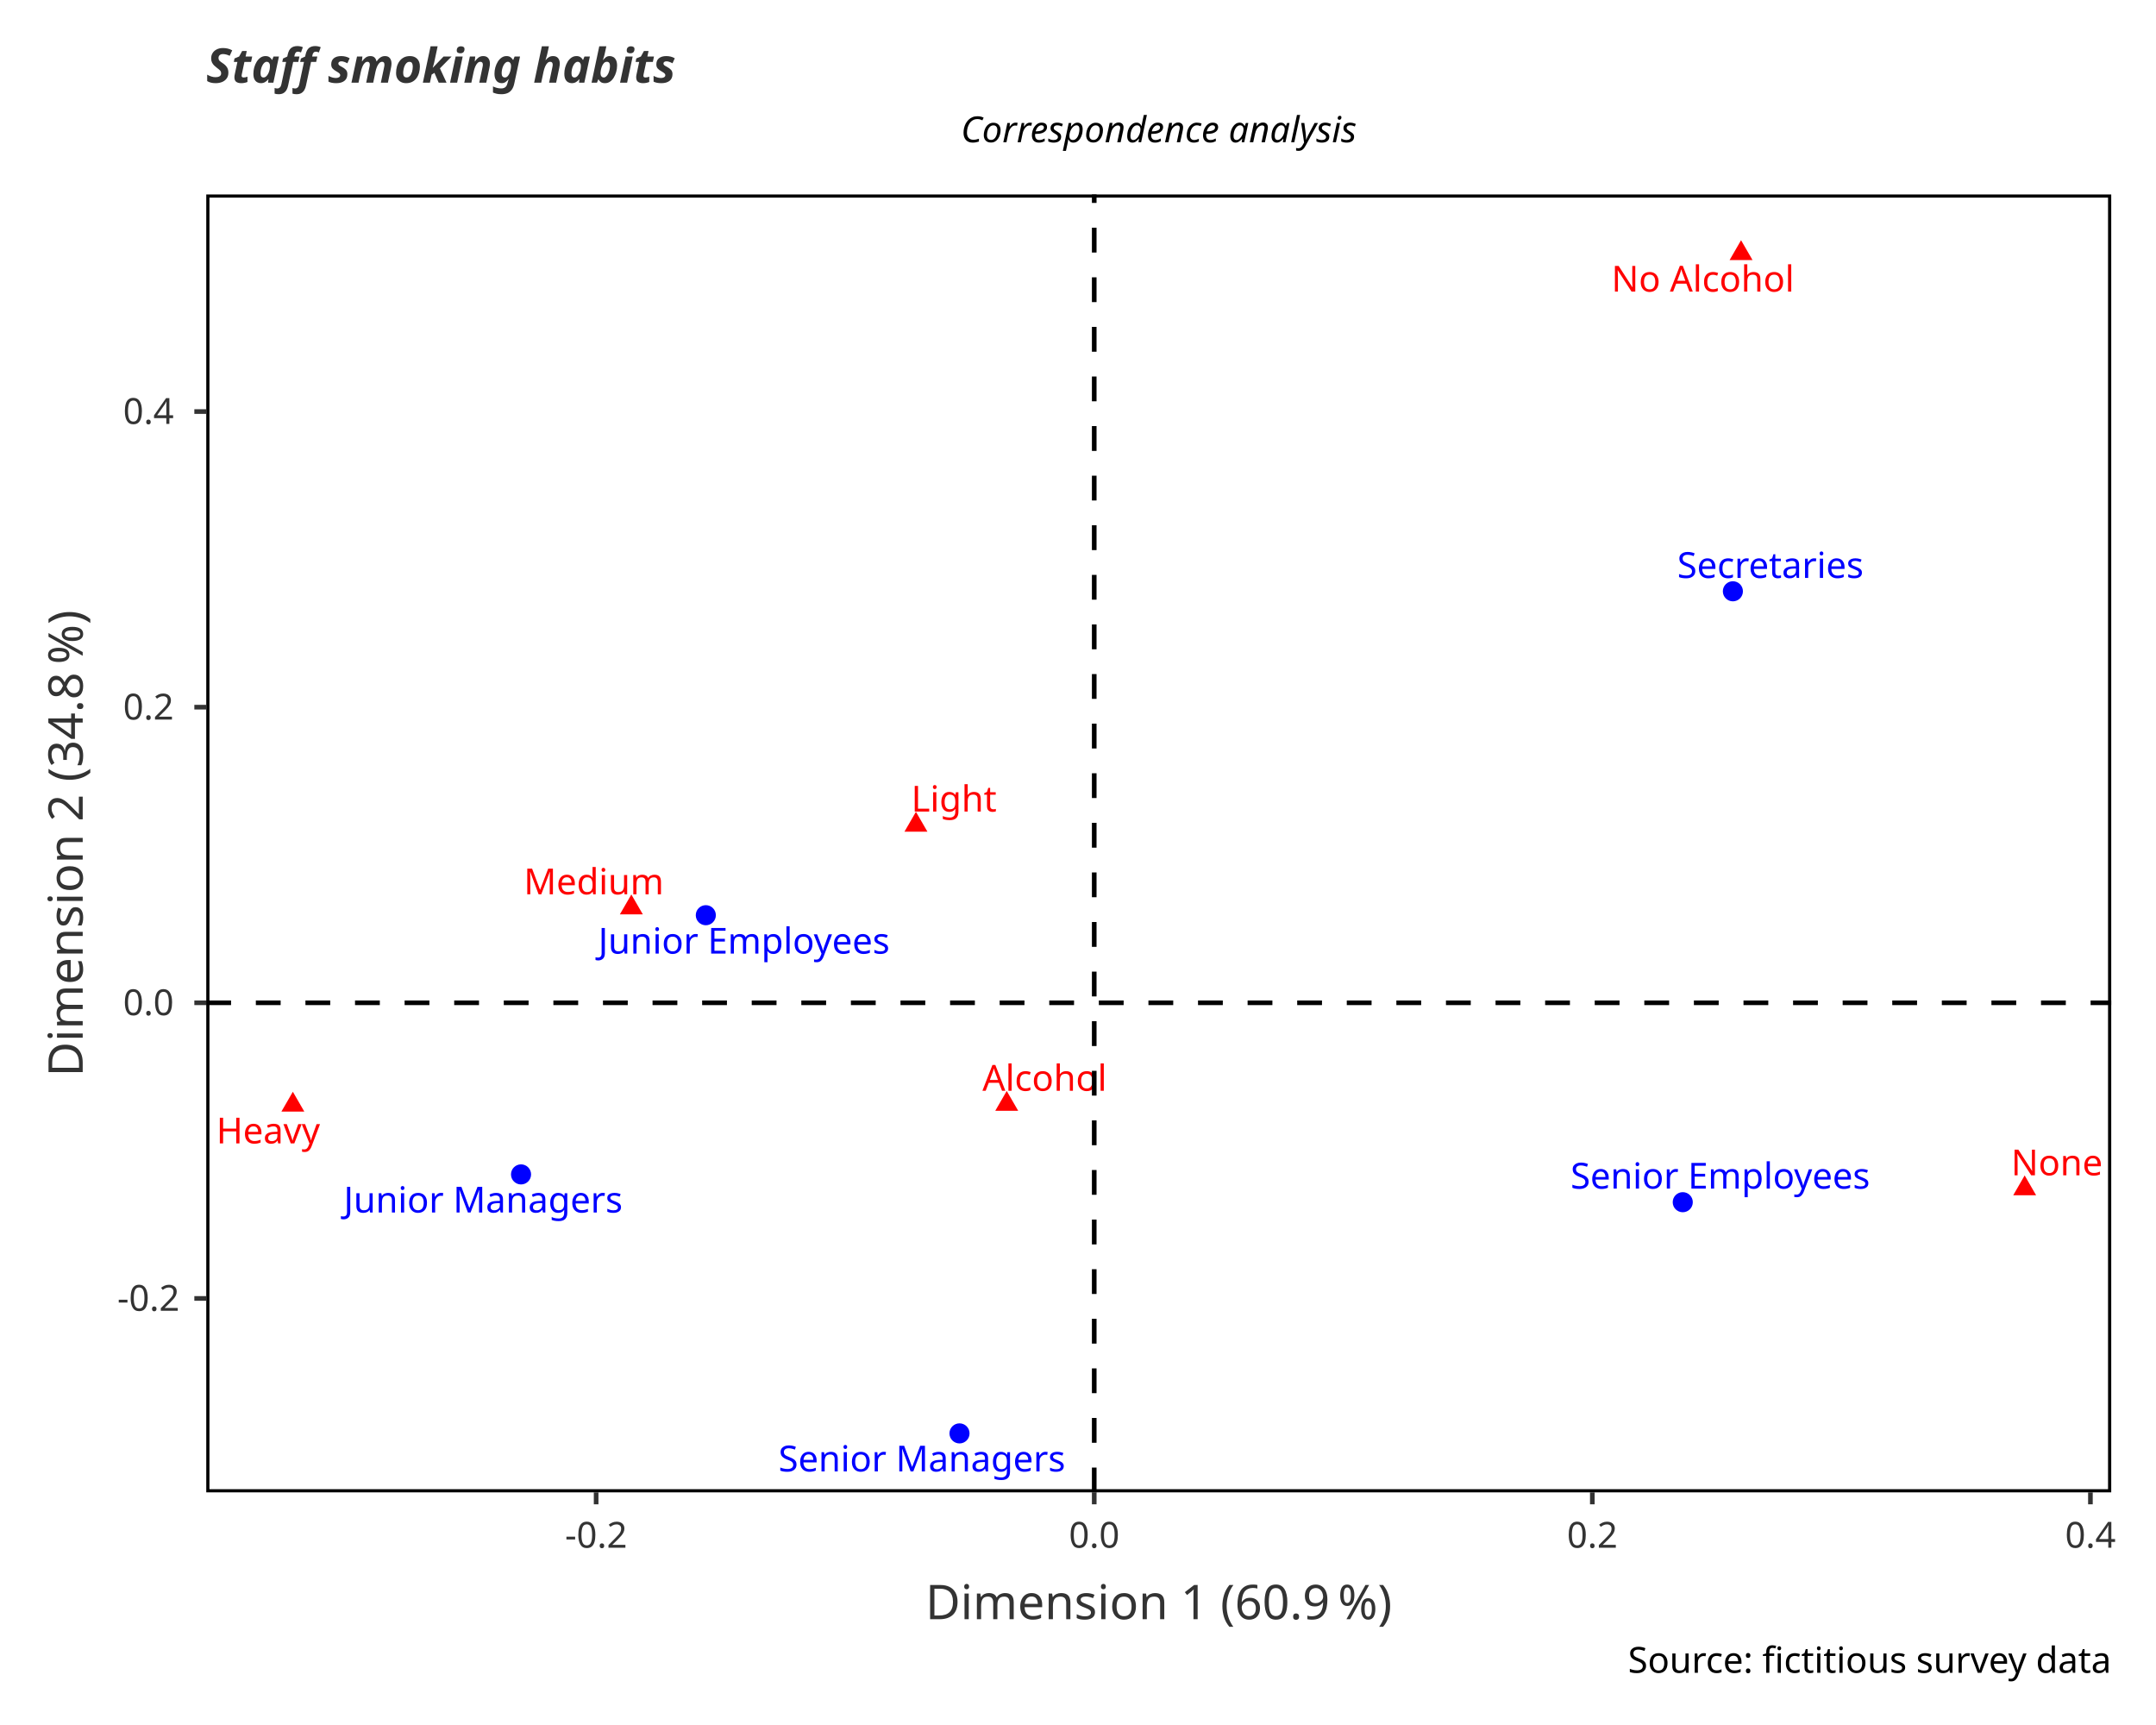
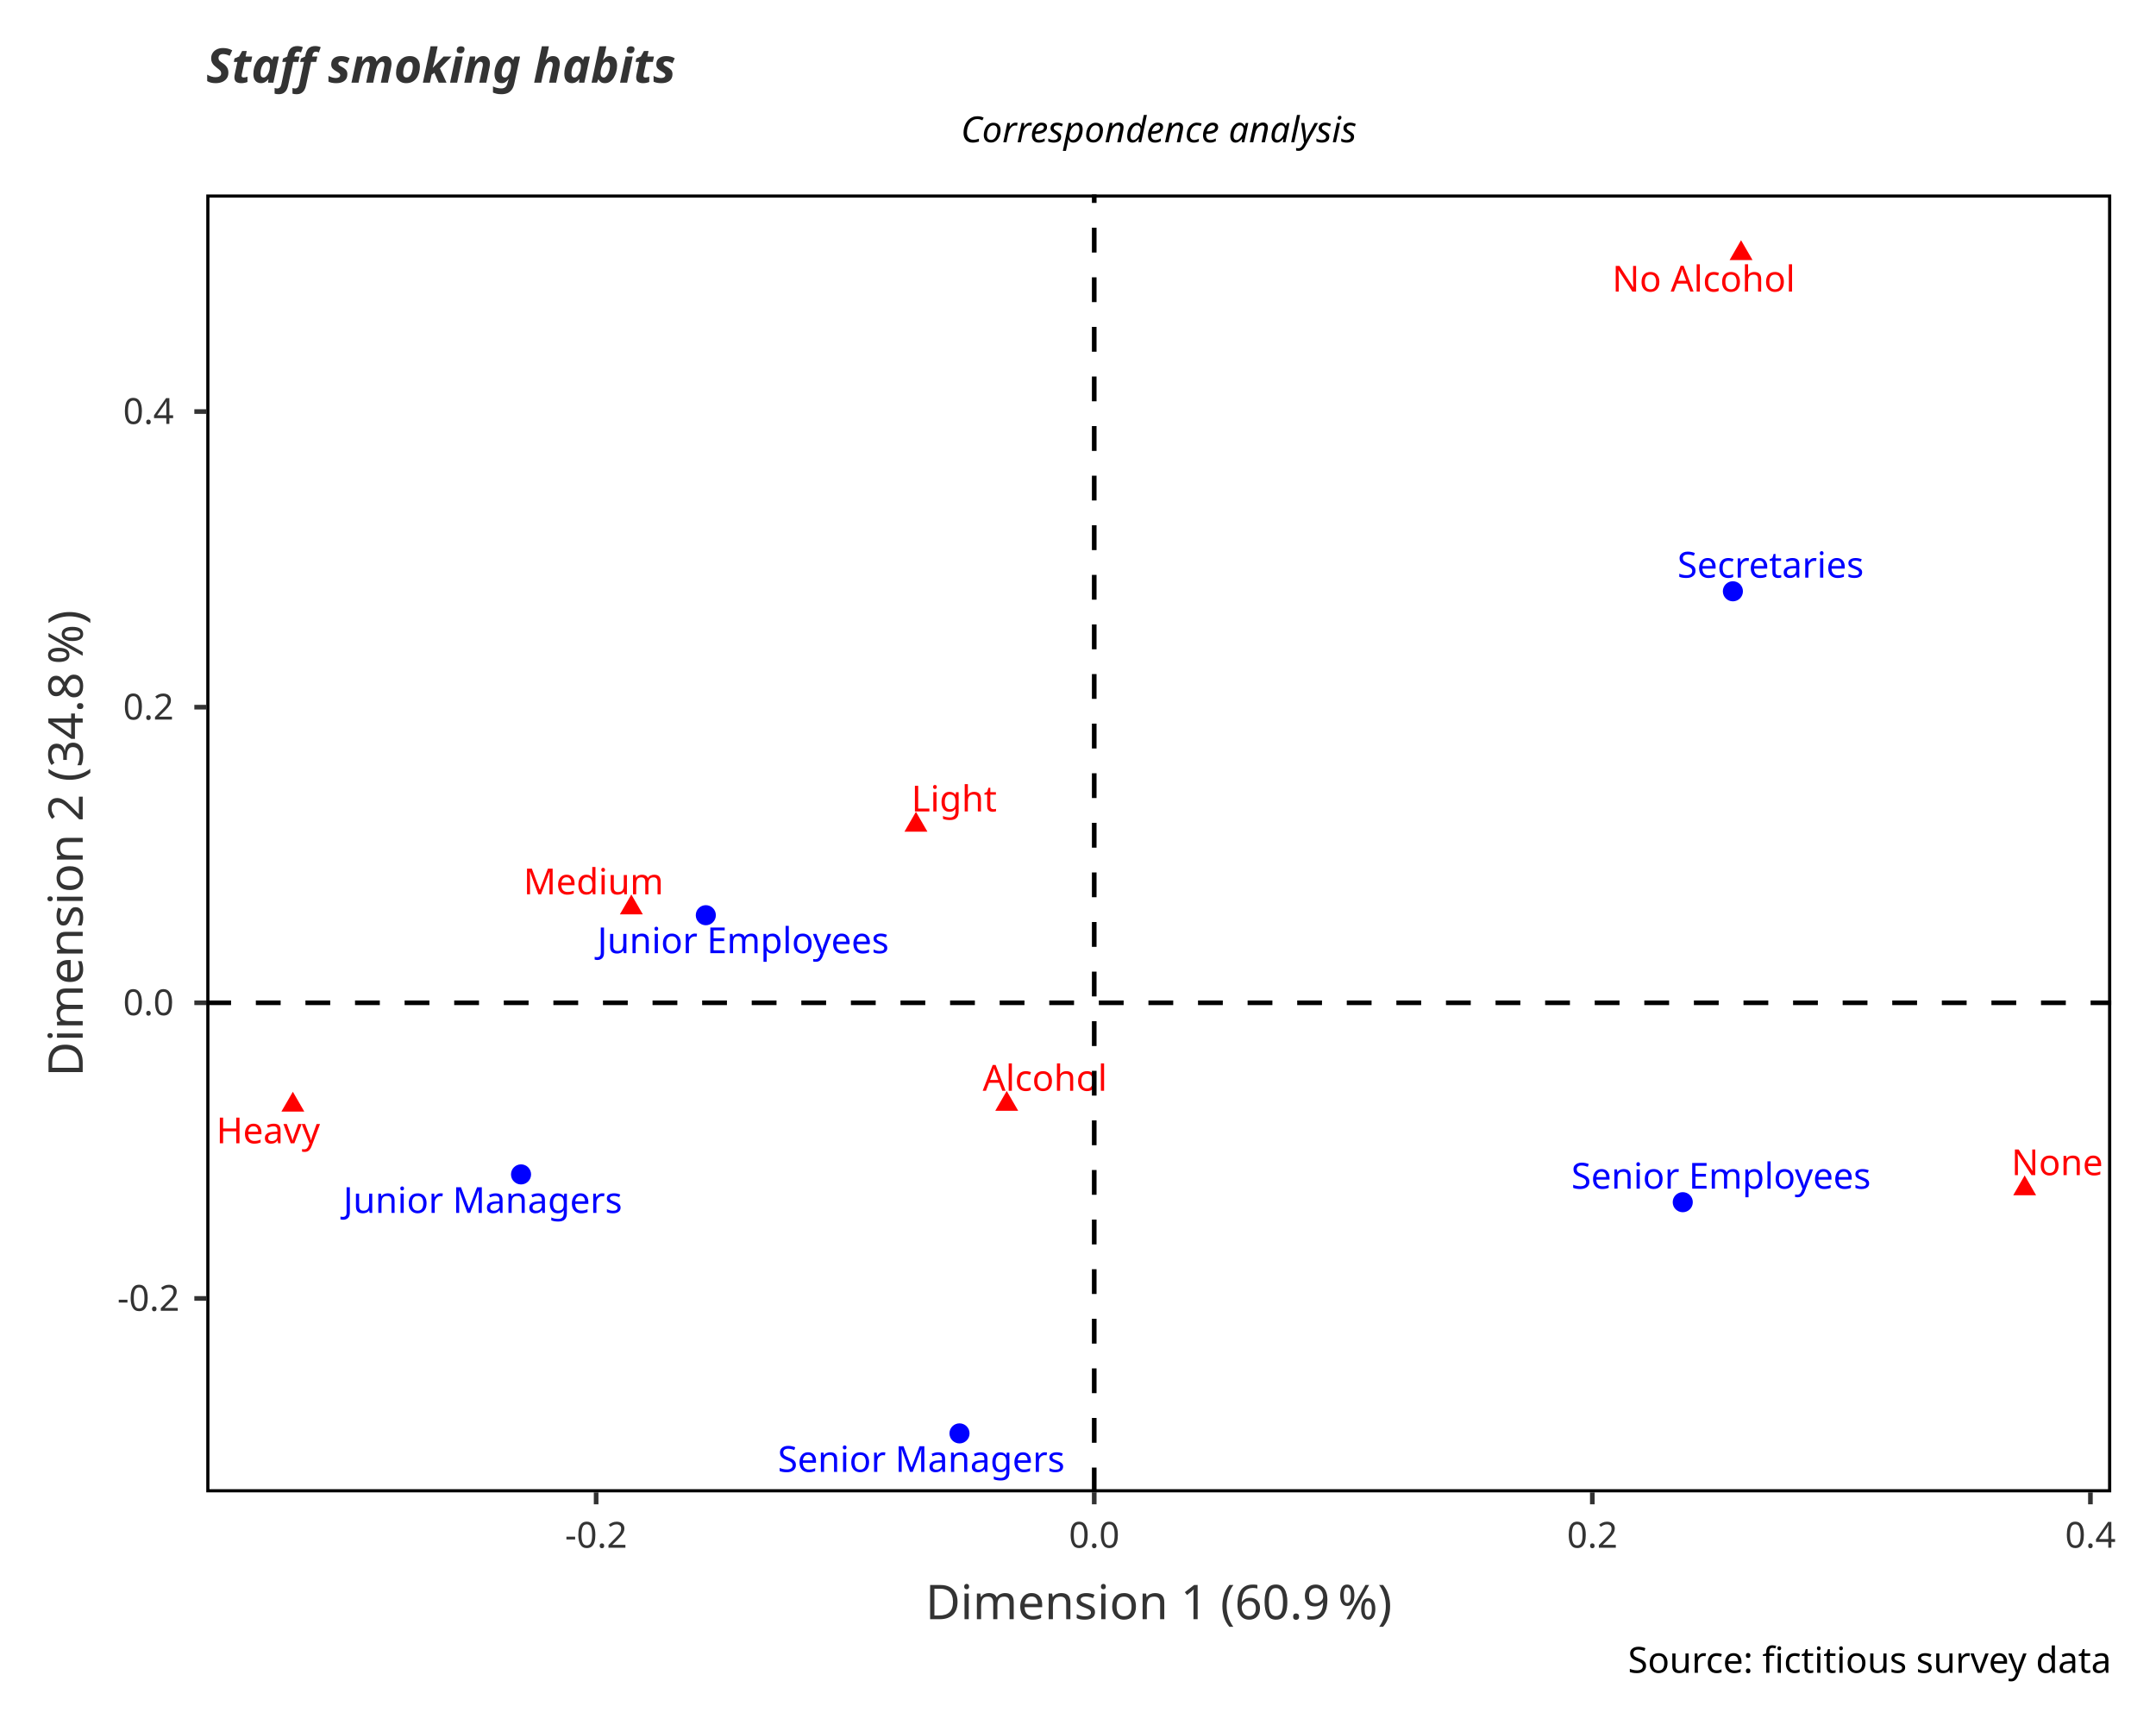
<svg xmlns="http://www.w3.org/2000/svg" class="svglite" data-engine-version="2.0" width="720.00pt" height="576.00pt" viewBox="0 0 720.00 576.00">
  <defs>
    <style type="text/css">
    .svglite line, .svglite polyline, .svglite polygon, .svglite path, .svglite rect, .svglite circle {
      fill: none;
      stroke: #000000;
      stroke-linecap: round;
      stroke-linejoin: round;
      stroke-miterlimit: 10.00;
    }
  </style>
  </defs>
  <rect width="100%" height="100%" style="stroke: none; fill: #FFFFFF;" />
  <defs>
    <clipPath id="cpMC4wMHw3MjAuMDB8MC4wMHw1NzYuMDA=">
      <rect x="0.00" y="0.00" width="720.00" height="576.00" />
    </clipPath>
  </defs>
  <g clip-path="url(#cpMC4wMHw3MjAuMDB8MC4wMHw1NzYuMDA=)">
    <rect x="0.00" y="0.00" width="720.00" height="576.00" style="stroke-width: 1.55; stroke: none;" />
  </g>
  <defs>
    <clipPath id="cpNjguODh8NzA1LjA2fDY0LjkzfDQ5OC4zMg==">
      <rect x="68.88" y="64.93" width="636.17" height="433.39" />
    </clipPath>
  </defs>
  <g clip-path="url(#cpNjguODh8NzA1LjA2fDY0LjkzfDQ5OC4zMg==)">
    <rect x="68.88" y="64.93" width="636.17" height="433.39" style="stroke-width: 1.55; stroke: none;" />
    <circle cx="320.43" cy="478.63" r="2.84" style="stroke-width: 1.03; stroke: #0000FF; fill: #0000FF;" />
    <circle cx="174.00" cy="392.15" r="2.84" style="stroke-width: 1.03; stroke: #0000FF; fill: #0000FF;" />
    <circle cx="561.96" cy="401.43" r="2.84" style="stroke-width: 1.03; stroke: #0000FF; fill: #0000FF;" />
    <circle cx="235.71" cy="305.60" r="2.84" style="stroke-width: 1.03; stroke: #0000FF; fill: #0000FF;" />
    <circle cx="578.70" cy="197.44" r="2.84" style="stroke-width: 1.03; stroke: #0000FF; fill: #0000FF;" />
    <polygon points="676.14,392.49 679.97,399.12 672.31,399.12 " style="stroke-width: 1.03; stroke: none; fill: #FF0000;" />
    <polygon points="305.88,271.07 309.71,277.70 302.05,277.70 " style="stroke-width: 1.03; stroke: none; fill: #FF0000;" />
    <polygon points="210.84,298.68 214.67,305.31 207.01,305.31 " style="stroke-width: 1.03; stroke: none; fill: #FF0000;" />
    <polygon points="97.80,364.55 101.63,371.18 93.97,371.18 " style="stroke-width: 1.03; stroke: none; fill: #FF0000;" />
    <polygon points="581.43,80.21 585.26,86.84 577.60,86.84 " style="stroke-width: 1.03; stroke: none; fill: #FF0000;" />
    <polygon points="336.20,364.28 340.03,370.91 332.37,370.91 " style="stroke-width: 1.03; stroke: none; fill: #FF0000;" />
-     <text x="307.88" y="491.33" text-anchor="middle" style="font-size: 12.00px; fill: #0000FF; font-family: sans;" textLength="91.40px" lengthAdjust="spacingAndGlyphs">Senior Managers</text>
-     <text x="161.36" y="404.87" text-anchor="middle" style="font-size: 12.00px; fill: #0000FF; font-family: sans;" textLength="89.40px" lengthAdjust="spacingAndGlyphs">Junior Managers</text>
-     <text x="574.49" y="396.89" text-anchor="middle" style="font-size: 12.00px; fill: #0000FF; font-family: sans;" textLength="97.40px" lengthAdjust="spacingAndGlyphs">Senior Employees</text>
-     <text x="248.47" y="318.42" text-anchor="middle" style="font-size: 12.00px; fill: #0000FF; font-family: sans;" textLength="95.40px" lengthAdjust="spacingAndGlyphs">Junior Employees</text>
-     <text x="591.23" y="192.98" text-anchor="middle" style="font-size: 12.00px; fill: #0000FF; font-family: sans;" textLength="60.70px" lengthAdjust="spacingAndGlyphs">Secretaries</text>
-     <text x="686.90" y="392.44" text-anchor="middle" style="font-size: 12.00px; fill: #FF0000; font-family: sans;" textLength="28.69px" lengthAdjust="spacingAndGlyphs">None</text>
-     <text x="318.58" y="270.98" text-anchor="middle" style="font-size: 12.00px; fill: #FF0000; font-family: sans;" textLength="26.02px" lengthAdjust="spacingAndGlyphs">Light</text>
-     <text x="198.31" y="298.62" text-anchor="middle" style="font-size: 12.00px; fill: #FF0000; font-family: sans;" textLength="42.69px" lengthAdjust="spacingAndGlyphs">Medium</text>
-     <text x="89.56" y="381.79" text-anchor="middle" style="font-size: 12.00px; fill: #FF0000; font-family: sans;" textLength="34.03px" lengthAdjust="spacingAndGlyphs">Heavy</text>
-     <text x="568.68" y="97.37" text-anchor="middle" style="font-size: 12.00px; fill: #FF0000; font-family: sans;" textLength="58.04px" lengthAdjust="spacingAndGlyphs">No Alcohol</text>
-     <text x="348.86" y="364.22" text-anchor="middle" style="font-size: 12.00px; fill: #FF0000; font-family: sans;" textLength="39.36px" lengthAdjust="spacingAndGlyphs">Alcohol</text>
+     <text x="307.67" y="491.48" text-anchor="middle" style="font-size: 12.00px; fill: #0000FF; font-family: sans;" textLength="91.40px" lengthAdjust="spacingAndGlyphs">Senior Managers</text>
+     <text x="161.22" y="405.01" text-anchor="middle" style="font-size: 12.00px; fill: #0000FF; font-family: sans;" textLength="89.40px" lengthAdjust="spacingAndGlyphs">Junior Managers</text>
+     <text x="574.75" y="396.91" text-anchor="middle" style="font-size: 12.00px; fill: #0000FF; font-family: sans;" textLength="97.40px" lengthAdjust="spacingAndGlyphs">Senior Employees</text>
+     <text x="248.19" y="318.28" text-anchor="middle" style="font-size: 12.00px; fill: #0000FF; font-family: sans;" textLength="95.40px" lengthAdjust="spacingAndGlyphs">Junior Employees</text>
+     <text x="591.30" y="192.88" text-anchor="middle" style="font-size: 12.00px; fill: #0000FF; font-family: sans;" textLength="60.70px" lengthAdjust="spacingAndGlyphs">Secretaries</text>
+     <text x="687.01" y="392.40" text-anchor="middle" style="font-size: 12.00px; fill: #FF0000; font-family: sans;" textLength="28.69px" lengthAdjust="spacingAndGlyphs">None</text>
+     <text x="318.64" y="270.95" text-anchor="middle" style="font-size: 12.00px; fill: #FF0000; font-family: sans;" textLength="26.02px" lengthAdjust="spacingAndGlyphs">Light</text>
+     <text x="198.22" y="298.62" text-anchor="middle" style="font-size: 12.00px; fill: #FF0000; font-family: sans;" textLength="42.69px" lengthAdjust="spacingAndGlyphs">Medium</text>
+     <text x="89.56" y="381.76" text-anchor="middle" style="font-size: 12.00px; fill: #FF0000; font-family: sans;" textLength="34.03px" lengthAdjust="spacingAndGlyphs">Heavy</text>
+     <text x="568.95" y="97.36" text-anchor="middle" style="font-size: 12.00px; fill: #FF0000; font-family: sans;" textLength="58.04px" lengthAdjust="spacingAndGlyphs">No Alcohol</text>
+     <text x="348.95" y="364.22" text-anchor="middle" style="font-size: 12.00px; fill: #FF0000; font-family: sans;" textLength="39.36px" lengthAdjust="spacingAndGlyphs">Alcohol</text>
    <line x1="68.88" y1="334.85" x2="705.06" y2="334.85" style="stroke-width: 1.55; stroke-dasharray: 8.28,8.28; stroke-linecap: butt;" />
    <line x1="365.42" y1="498.32" x2="365.42" y2="64.93" style="stroke-width: 1.55; stroke-dasharray: 8.28,8.28; stroke-linecap: butt;" />
    <rect x="68.88" y="64.93" width="636.17" height="433.39" style="stroke-width: 2.13;" />
  </g>
  <g clip-path="url(#cpMC4wMHw3MjAuMDB8MC4wMHw1NzYuMDA=)">
    <polyline points="68.88,498.32 68.88,64.93 " style="stroke-width: 0.00; stroke: #333333; stroke-linecap: butt;" />
    <text x="49.58" y="437.69" text-anchor="middle" style="font-size: 12.00px; fill: #333333; font-family: sans;" textLength="20.68px" lengthAdjust="spacingAndGlyphs">-0.2</text>
    <text x="49.58" y="338.98" text-anchor="middle" style="font-size: 12.00px; fill: #333333; font-family: sans;" textLength="16.68px" lengthAdjust="spacingAndGlyphs">0.0</text>
    <text x="49.58" y="240.26" text-anchor="middle" style="font-size: 12.00px; fill: #333333; font-family: sans;" textLength="16.68px" lengthAdjust="spacingAndGlyphs">0.2</text>
    <text x="49.58" y="141.55" text-anchor="middle" style="font-size: 12.00px; fill: #333333; font-family: sans;" textLength="16.68px" lengthAdjust="spacingAndGlyphs">0.4</text>
    <polyline points="64.90,433.56 68.88,433.56 " style="stroke-width: 1.55; stroke: #333333; stroke-linecap: butt;" />
    <polyline points="64.90,334.85 68.88,334.85 " style="stroke-width: 1.55; stroke: #333333; stroke-linecap: butt;" />
    <polyline points="64.90,236.13 68.88,236.13 " style="stroke-width: 1.55; stroke: #333333; stroke-linecap: butt;" />
    <polyline points="64.90,137.42 68.88,137.42 " style="stroke-width: 1.55; stroke: #333333; stroke-linecap: butt;" />
    <polyline points="68.88,498.32 705.06,498.32 " style="stroke-width: 0.00; stroke: #333333; stroke-linecap: butt;" />
    <polyline points="199.08,502.31 199.08,498.32 " style="stroke-width: 1.55; stroke: #333333; stroke-linecap: butt;" />
    <polyline points="365.42,502.31 365.42,498.32 " style="stroke-width: 1.55; stroke: #333333; stroke-linecap: butt;" />
    <polyline points="531.76,502.31 531.76,498.32 " style="stroke-width: 1.55; stroke: #333333; stroke-linecap: butt;" />
    <polyline points="698.10,502.31 698.10,498.32 " style="stroke-width: 1.55; stroke: #333333; stroke-linecap: butt;" />
    <text x="199.08" y="516.80" text-anchor="middle" style="font-size: 12.00px; fill: #333333; font-family: sans;" textLength="20.68px" lengthAdjust="spacingAndGlyphs">-0.2</text>
    <text x="365.42" y="516.80" text-anchor="middle" style="font-size: 12.00px; fill: #333333; font-family: sans;" textLength="16.68px" lengthAdjust="spacingAndGlyphs">0.0</text>
    <text x="531.76" y="516.80" text-anchor="middle" style="font-size: 12.00px; fill: #333333; font-family: sans;" textLength="16.68px" lengthAdjust="spacingAndGlyphs">0.2</text>
    <text x="698.10" y="516.80" text-anchor="middle" style="font-size: 12.00px; fill: #333333; font-family: sans;" textLength="16.68px" lengthAdjust="spacingAndGlyphs">0.4</text>
    <text x="386.97" y="540.68" text-anchor="middle" style="font-size: 16.00px; fill: #333333; font-family: sans;" textLength="152.62px" lengthAdjust="spacingAndGlyphs">Dimension 1 (60.9 %)</text>
    <text transform="translate(27.62,281.63) rotate(-90)" text-anchor="middle" style="font-size: 16.00px; fill: #333333; font-family: sans;" textLength="152.62px" lengthAdjust="spacingAndGlyphs">Dimension 2 (34.8 %)</text>
    <text x="386.97" y="47.50" text-anchor="middle" style="font-size: 12.00px; font-style: italic; font-family: sans;" textLength="135.44px" lengthAdjust="spacingAndGlyphs">Correspondence analysis</text>
    <text x="68.88" y="27.62" style="font-size: 16.00px; font-weight: bold; font-style: italic; fill: #333333; font-family: sans;" textLength="144.10px" lengthAdjust="spacingAndGlyphs">Staff smoking habits</text>
    <text x="705.06" y="558.56" text-anchor="end" style="font-size: 12.00px; font-family: sans;" textLength="153.43px" lengthAdjust="spacingAndGlyphs">Source: fictitious survey data</text>
  </g>
</svg>
